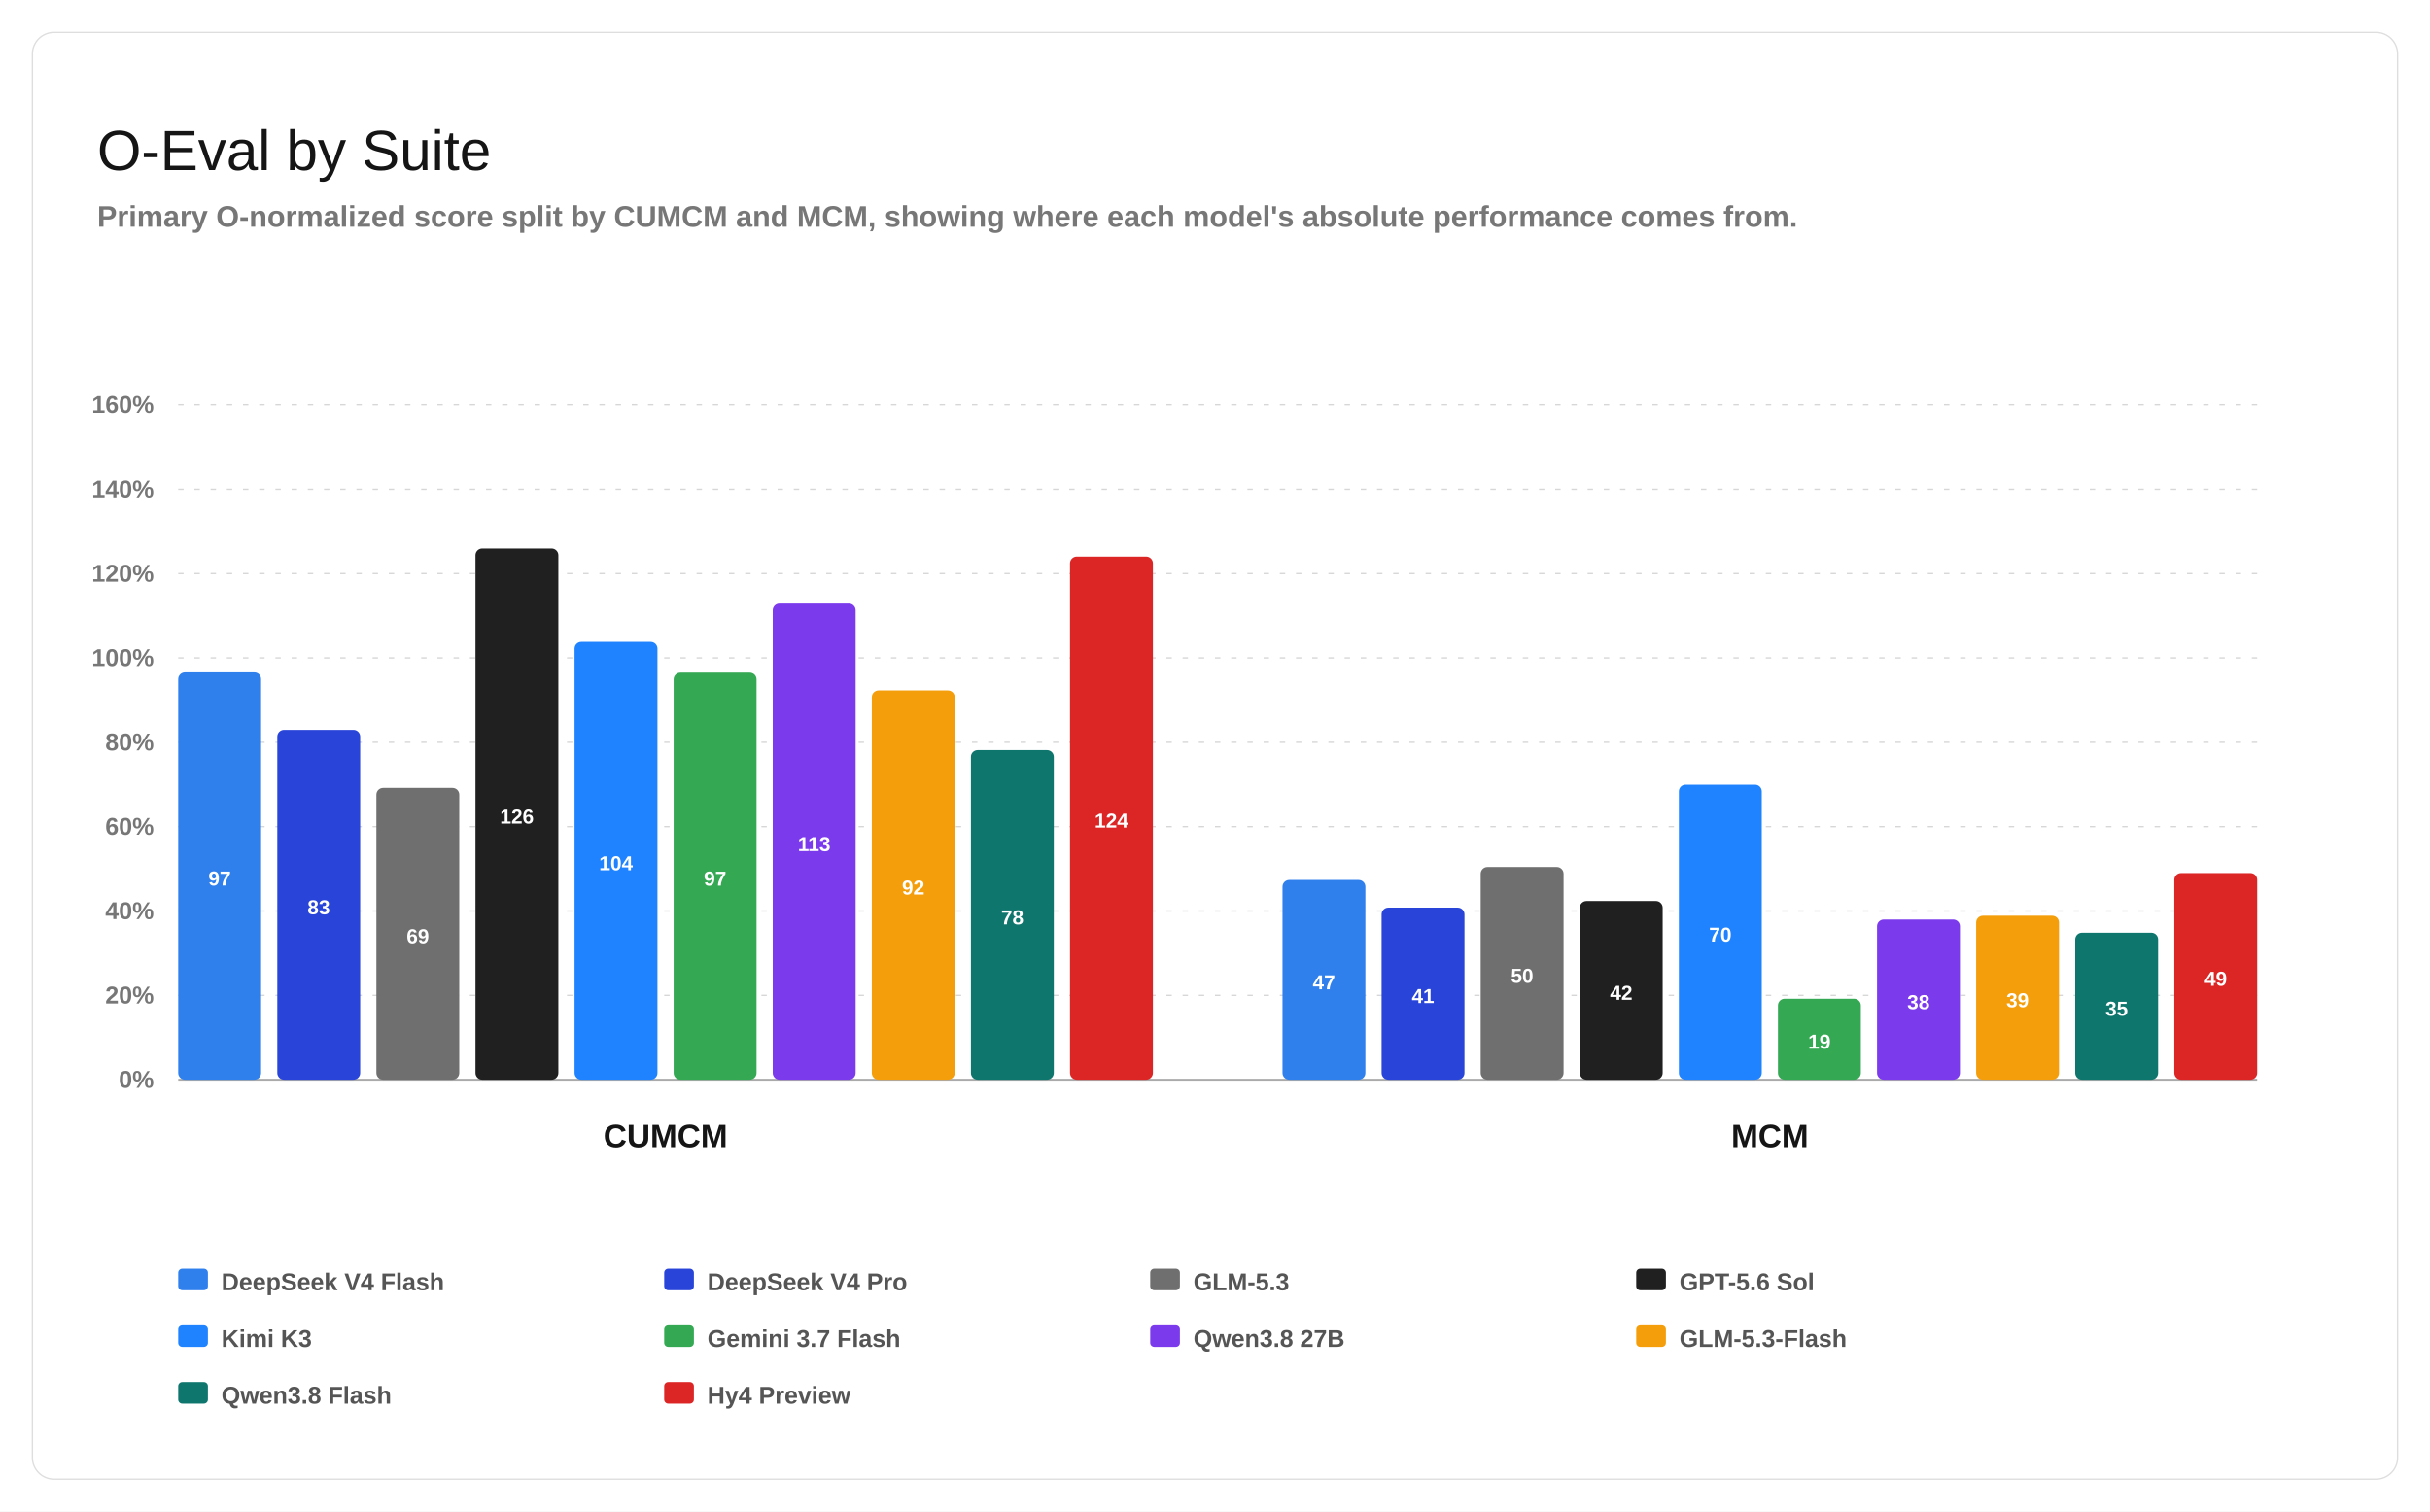
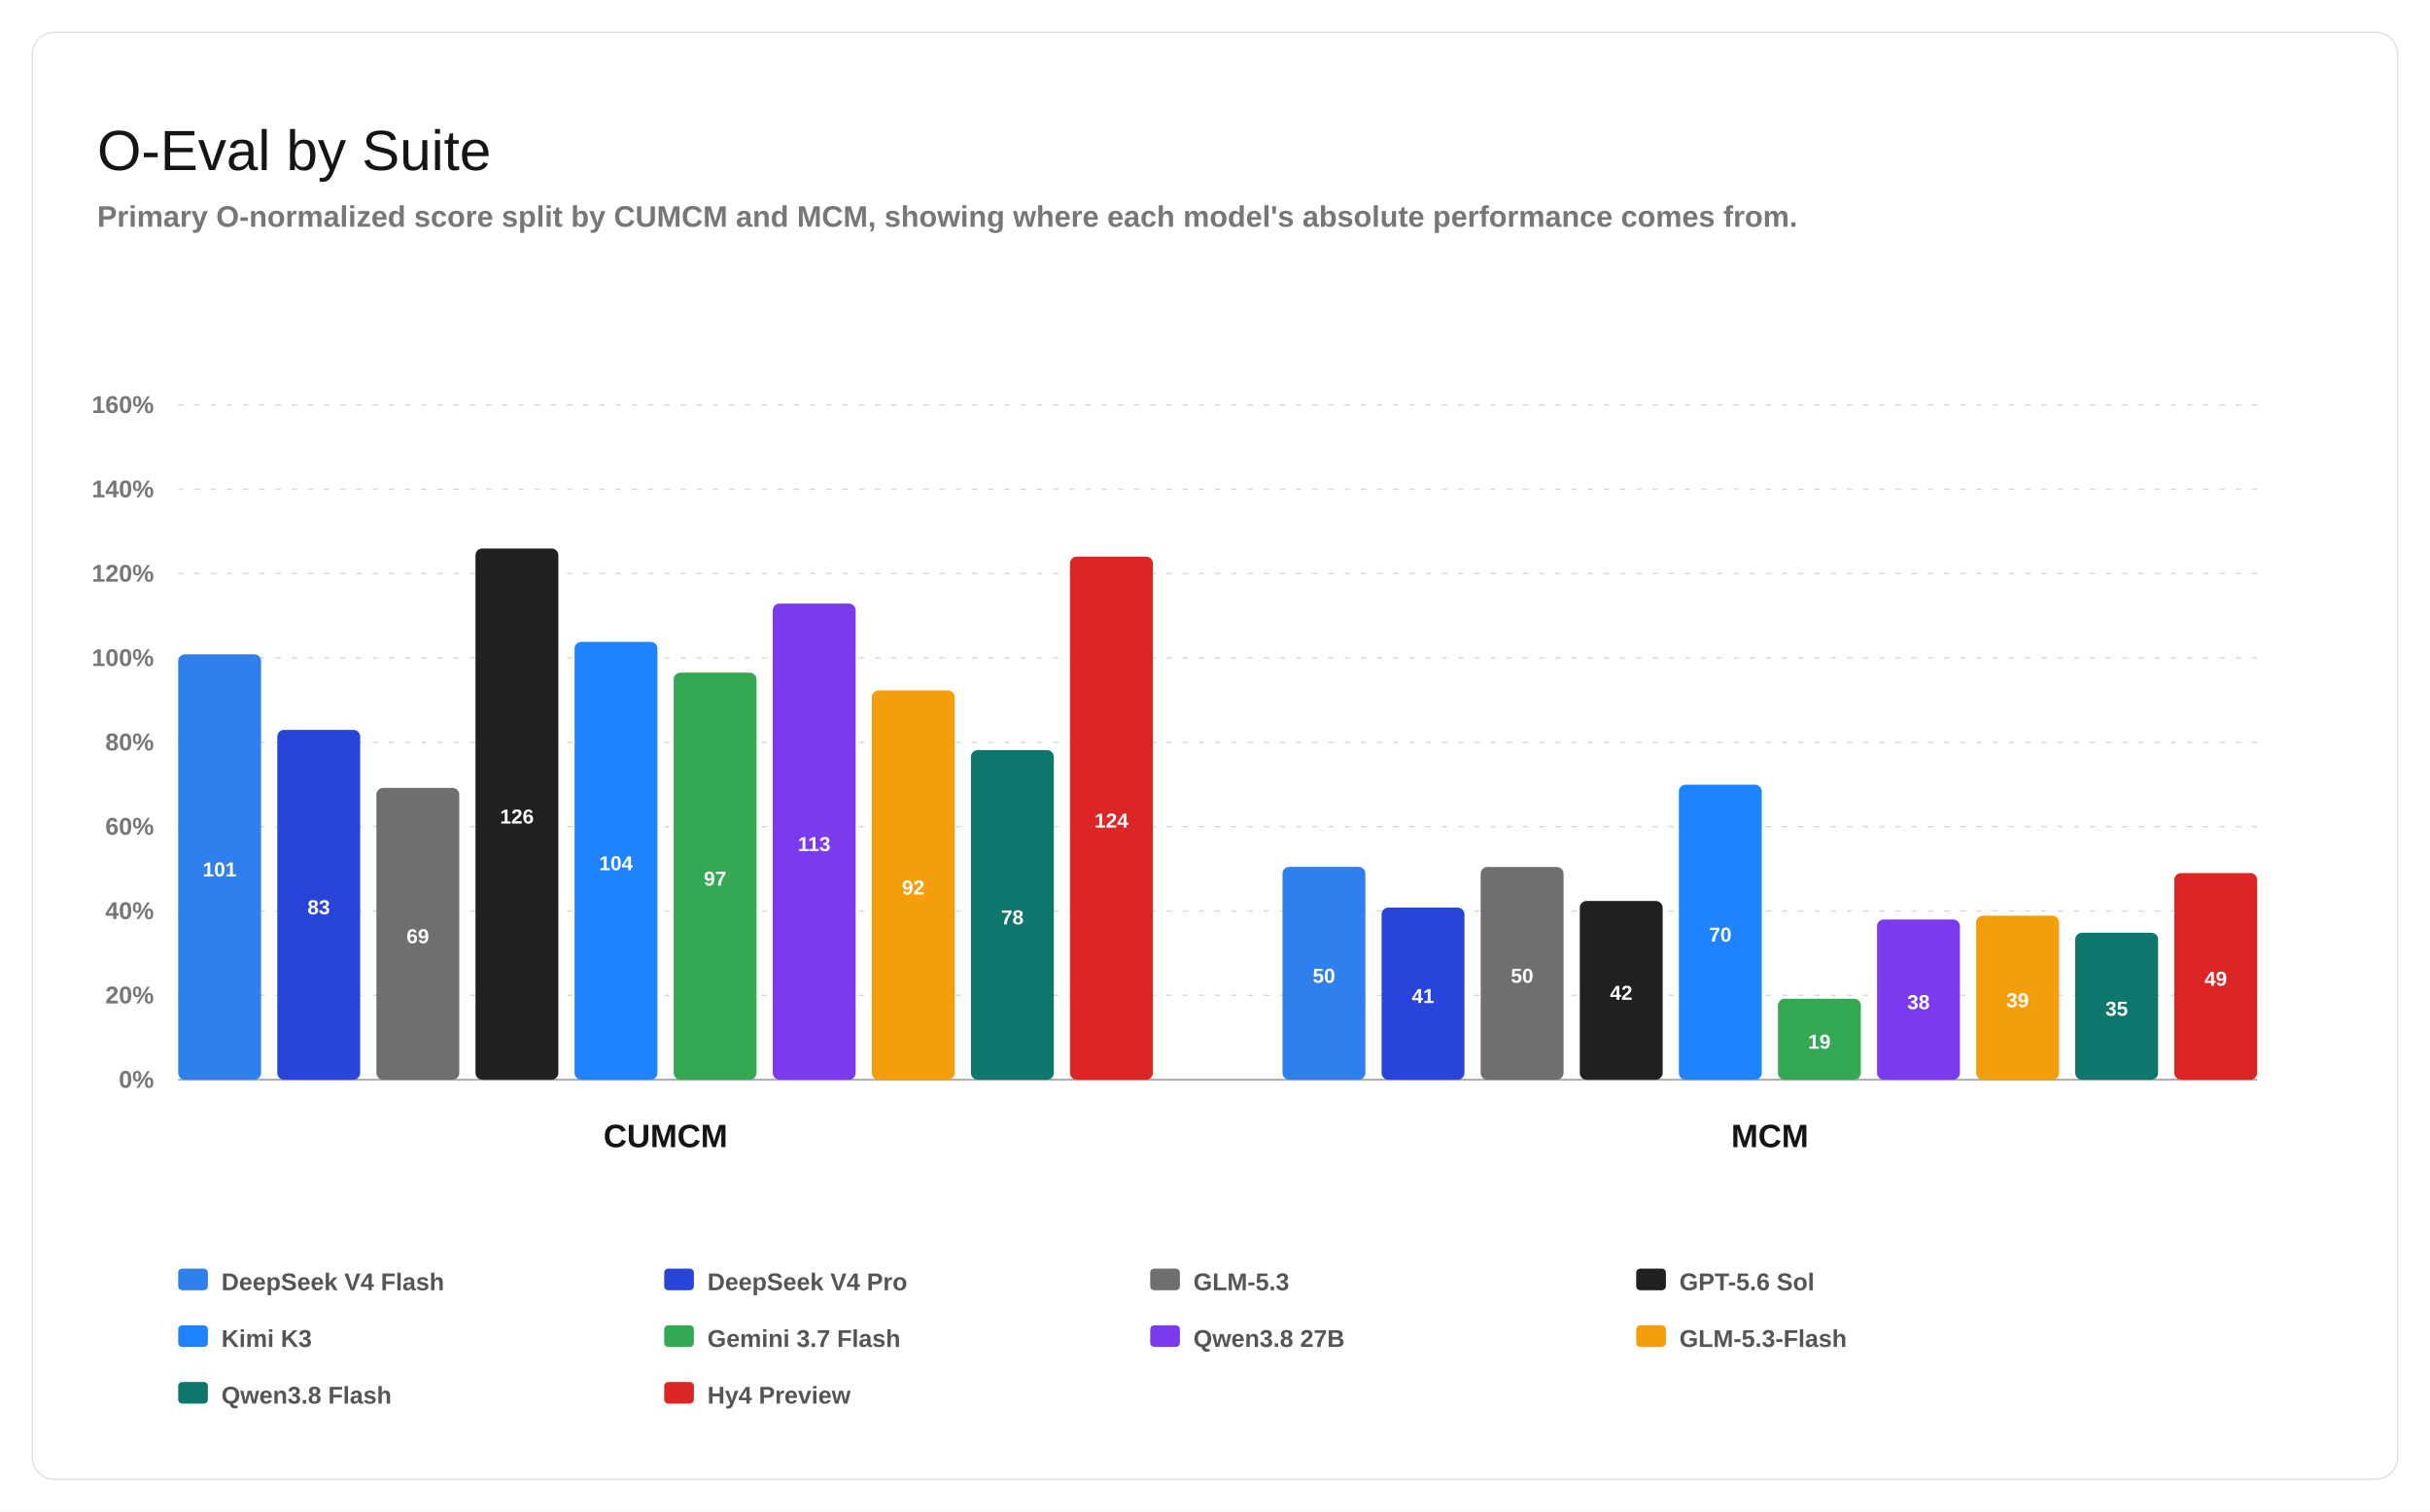
<svg xmlns="http://www.w3.org/2000/svg" width="1800" height="1120" viewBox="0 0 1800 1120" role="img">
  <style>
      .title { font-family: Georgia, Times, serif; font-size: 42px; font-weight: 500; fill: #050505; }
      .subtitle { font-family: Arial, Helvetica, sans-serif; font-size: 22px; fill: #777777; font-weight: 650; }
      .axis { font-family: Arial, Helvetica, sans-serif; font-size: 18px; fill: #777777; font-weight: 650; }
      .axis-title { font-family: Arial, Helvetica, sans-serif; font-size: 22px; fill: #111111; font-weight: 720; }
      .label { font-family: Arial, Helvetica, sans-serif; font-size: 19px; fill: #151515; font-weight: 700; }
      .small { font-family: Arial, Helvetica, sans-serif; font-size: 18px; fill: #777777; font-weight: 650; }
    </style>
  <rect width="1800" height="1120" fill="#ffffff" />
  <rect x="24.0" y="24.0" width="1752.0" height="1072.0" fill="#ffffff" rx="16.0" stroke="#dedede" />
  <text x="72.0" y="126.0" text-anchor="start" font-family="Arial, Helvetica, sans-serif" font-size="42" font-weight="500" fill="#151515">O-Eval by Suite</text>
  <text x="72.0" y="168.0" text-anchor="start" font-family="Arial, Helvetica, sans-serif" font-size="22" font-weight="650" fill="#777777">Primary O-normalized score split by CUMCM and MCM, showing where each model's absolute performance comes from.</text>
  <line x1="132.0" y1="800.0" x2="1672.0" y2="800.0" stroke="#aaaaaa" stroke-width="1.4" />
  <text x="114.0" y="806.0" text-anchor="end" font-family="Arial, Helvetica, sans-serif" font-size="18" font-weight="600" fill="#777777">0%</text>
  <line x1="132.0" y1="737.5" x2="1672.0" y2="737.5" stroke="#d7d7d7" stroke-width="1.0" stroke-dasharray="4 8" />
  <text x="114.0" y="743.5" text-anchor="end" font-family="Arial, Helvetica, sans-serif" font-size="18" font-weight="600" fill="#777777">20%</text>
  <line x1="132.0" y1="675.0" x2="1672.0" y2="675.0" stroke="#d7d7d7" stroke-width="1.0" stroke-dasharray="4 8" />
  <text x="114.0" y="681.0" text-anchor="end" font-family="Arial, Helvetica, sans-serif" font-size="18" font-weight="600" fill="#777777">40%</text>
  <line x1="132.0" y1="612.5" x2="1672.0" y2="612.5" stroke="#d7d7d7" stroke-width="1.0" stroke-dasharray="4 8" />
  <text x="114.0" y="618.5" text-anchor="end" font-family="Arial, Helvetica, sans-serif" font-size="18" font-weight="600" fill="#777777">60%</text>
  <line x1="132.0" y1="550.0" x2="1672.0" y2="550.0" stroke="#d7d7d7" stroke-width="1.0" stroke-dasharray="4 8" />
  <text x="114.0" y="556.0" text-anchor="end" font-family="Arial, Helvetica, sans-serif" font-size="18" font-weight="600" fill="#777777">80%</text>
  <line x1="132.0" y1="487.5" x2="1672.0" y2="487.5" stroke="#d7d7d7" stroke-width="1.0" stroke-dasharray="4 8" />
  <text x="114.0" y="493.5" text-anchor="end" font-family="Arial, Helvetica, sans-serif" font-size="18" font-weight="600" fill="#777777">100%</text>
  <line x1="132.0" y1="425.0" x2="1672.0" y2="425.0" stroke="#d7d7d7" stroke-width="1.0" stroke-dasharray="4 8" />
  <text x="114.0" y="431.0" text-anchor="end" font-family="Arial, Helvetica, sans-serif" font-size="18" font-weight="600" fill="#777777">120%</text>
  <line x1="132.0" y1="362.5" x2="1672.0" y2="362.5" stroke="#d7d7d7" stroke-width="1.0" stroke-dasharray="4 8" />
  <text x="114.0" y="368.5" text-anchor="end" font-family="Arial, Helvetica, sans-serif" font-size="18" font-weight="600" fill="#777777">140%</text>
  <line x1="132.0" y1="300.0" x2="1672.0" y2="300.0" stroke="#d7d7d7" stroke-width="1.0" stroke-dasharray="4 8" />
  <text x="114.0" y="306.0" text-anchor="end" font-family="Arial, Helvetica, sans-serif" font-size="18" font-weight="600" fill="#777777">160%</text>
  <text x="493.0" y="850.0" text-anchor="middle" font-family="Arial, Helvetica, sans-serif" font-size="24" font-weight="800" fill="#151515">CUMCM</text>
-   <rect x="132.0" y="498.2" width="61.4" height="301.8" fill="#2f80ed" rx="5.0" />
-   <text x="162.7" y="656.1" text-anchor="middle" font-family="Arial, Helvetica, sans-serif" font-size="15" font-weight="800" fill="#ffffff">97</text>
+   <rect x="132.0" y="484.8" width="61.4" height="315.2" fill="#2f80ed" rx="5.0" />
+   <text x="162.7" y="649.4" text-anchor="middle" font-family="Arial, Helvetica, sans-serif" font-size="15" font-weight="800" fill="#ffffff">101</text>
  <rect x="205.4" y="540.8" width="61.4" height="259.2" fill="#2945d9" rx="5.0" />
  <text x="236.1" y="677.4" text-anchor="middle" font-family="Arial, Helvetica, sans-serif" font-size="15" font-weight="800" fill="#ffffff">83</text>
  <rect x="278.8" y="583.8" width="61.4" height="216.2" fill="#6f6f6f" rx="5.0" />
  <text x="309.5" y="698.9" text-anchor="middle" font-family="Arial, Helvetica, sans-serif" font-size="15" font-weight="800" fill="#ffffff">69</text>
  <rect x="352.2" y="406.4" width="61.4" height="393.6" fill="#202020" rx="5.0" />
  <text x="382.9" y="610.2" text-anchor="middle" font-family="Arial, Helvetica, sans-serif" font-size="15" font-weight="800" fill="#ffffff">126</text>
  <rect x="425.6" y="475.6" width="61.4" height="324.4" fill="#1f83ff" rx="5.0" />
  <text x="456.3" y="644.8" text-anchor="middle" font-family="Arial, Helvetica, sans-serif" font-size="15" font-weight="800" fill="#ffffff">104</text>
  <rect x="499.0" y="498.4" width="61.4" height="301.6" fill="#34a853" rx="5.0" />
  <text x="529.7" y="656.2" text-anchor="middle" font-family="Arial, Helvetica, sans-serif" font-size="15" font-weight="800" fill="#ffffff">97</text>
  <rect x="572.4" y="447.2" width="61.4" height="352.8" fill="#7c3aed" rx="5.0" />
  <text x="603.1" y="630.6" text-anchor="middle" font-family="Arial, Helvetica, sans-serif" font-size="15" font-weight="800" fill="#ffffff">113</text>
  <rect x="645.8" y="511.6" width="61.4" height="288.4" fill="#f59e0b" rx="5.0" />
  <text x="676.5" y="662.8" text-anchor="middle" font-family="Arial, Helvetica, sans-serif" font-size="15" font-weight="800" fill="#ffffff">92</text>
  <rect x="719.2" y="555.8" width="61.4" height="244.2" fill="#0f766e" rx="5.0" />
  <text x="749.9" y="684.9" text-anchor="middle" font-family="Arial, Helvetica, sans-serif" font-size="15" font-weight="800" fill="#ffffff">78</text>
  <rect x="792.6" y="412.4" width="61.4" height="387.6" fill="#dc2626" rx="5.0" />
  <text x="823.3" y="613.2" text-anchor="middle" font-family="Arial, Helvetica, sans-serif" font-size="15" font-weight="800" fill="#ffffff">124</text>
  <text x="1311.0" y="850.0" text-anchor="middle" font-family="Arial, Helvetica, sans-serif" font-size="24" font-weight="800" fill="#151515">MCM</text>
-   <rect x="950.0" y="652.0" width="61.4" height="148.0" fill="#2f80ed" rx="5.0" />
-   <text x="980.7" y="733.0" text-anchor="middle" font-family="Arial, Helvetica, sans-serif" font-size="15" font-weight="800" fill="#ffffff">47</text>
+   <rect x="950.0" y="642.3" width="61.4" height="157.7" fill="#2f80ed" rx="5.0" />
+   <text x="980.7" y="728.2" text-anchor="middle" font-family="Arial, Helvetica, sans-serif" font-size="15" font-weight="800" fill="#ffffff">50</text>
  <rect x="1023.4" y="672.5" width="61.4" height="127.5" fill="#2945d9" rx="5.0" />
  <text x="1054.1" y="743.2" text-anchor="middle" font-family="Arial, Helvetica, sans-serif" font-size="15" font-weight="800" fill="#ffffff">41</text>
  <rect x="1096.8" y="642.4" width="61.4" height="157.6" fill="#6f6f6f" rx="5.0" />
  <text x="1127.5" y="728.2" text-anchor="middle" font-family="Arial, Helvetica, sans-serif" font-size="15" font-weight="800" fill="#ffffff">50</text>
  <rect x="1170.2" y="667.6" width="61.4" height="132.4" fill="#202020" rx="5.0" />
  <text x="1200.9" y="740.8" text-anchor="middle" font-family="Arial, Helvetica, sans-serif" font-size="15" font-weight="800" fill="#ffffff">42</text>
  <rect x="1243.6" y="581.4" width="61.4" height="218.6" fill="#1f83ff" rx="5.0" />
  <text x="1274.3" y="697.7" text-anchor="middle" font-family="Arial, Helvetica, sans-serif" font-size="15" font-weight="800" fill="#ffffff">70</text>
  <rect x="1317.0" y="740.0" width="61.4" height="60.0" fill="#34a853" rx="5.0" />
  <text x="1347.7" y="777.0" text-anchor="middle" font-family="Arial, Helvetica, sans-serif" font-size="15" font-weight="800" fill="#ffffff">19</text>
  <rect x="1390.4" y="681.3" width="61.4" height="118.7" fill="#7c3aed" rx="5.0" />
  <text x="1421.1" y="747.7" text-anchor="middle" font-family="Arial, Helvetica, sans-serif" font-size="15" font-weight="800" fill="#ffffff">38</text>
  <rect x="1463.8" y="678.5" width="61.4" height="121.5" fill="#f59e0b" rx="5.0" />
  <text x="1494.5" y="746.3" text-anchor="middle" font-family="Arial, Helvetica, sans-serif" font-size="15" font-weight="800" fill="#ffffff">39</text>
  <rect x="1537.2" y="691.1" width="61.4" height="108.9" fill="#0f766e" rx="5.0" />
  <text x="1567.9" y="752.6" text-anchor="middle" font-family="Arial, Helvetica, sans-serif" font-size="15" font-weight="800" fill="#ffffff">35</text>
  <rect x="1610.6" y="646.9" width="61.4" height="153.1" fill="#dc2626" rx="5.0" />
  <text x="1641.3" y="730.4" text-anchor="middle" font-family="Arial, Helvetica, sans-serif" font-size="15" font-weight="800" fill="#ffffff">49</text>
  <rect x="132.0" y="940.0" width="22.0" height="16.0" fill="#2f80ed" rx="3.0" />
  <text x="164.0" y="956.0" text-anchor="start" font-family="Arial, Helvetica, sans-serif" font-size="18" font-weight="600" fill="#555555">DeepSeek V4 Flash</text>
  <rect x="492.0" y="940.0" width="22.0" height="16.0" fill="#2945d9" rx="3.0" />
  <text x="524.0" y="956.0" text-anchor="start" font-family="Arial, Helvetica, sans-serif" font-size="18" font-weight="600" fill="#555555">DeepSeek V4 Pro</text>
  <rect x="852.0" y="940.0" width="22.0" height="16.0" fill="#6f6f6f" rx="3.0" />
  <text x="884.0" y="956.0" text-anchor="start" font-family="Arial, Helvetica, sans-serif" font-size="18" font-weight="600" fill="#555555">GLM-5.3</text>
  <rect x="1212.0" y="940.0" width="22.0" height="16.0" fill="#202020" rx="3.0" />
  <text x="1244.0" y="956.0" text-anchor="start" font-family="Arial, Helvetica, sans-serif" font-size="18" font-weight="600" fill="#555555">GPT-5.6 Sol</text>
  <rect x="132.0" y="982.0" width="22.0" height="16.0" fill="#1f83ff" rx="3.0" />
  <text x="164.0" y="998.0" text-anchor="start" font-family="Arial, Helvetica, sans-serif" font-size="18" font-weight="600" fill="#555555">Kimi K3</text>
  <rect x="492.0" y="982.0" width="22.0" height="16.0" fill="#34a853" rx="3.0" />
  <text x="524.0" y="998.0" text-anchor="start" font-family="Arial, Helvetica, sans-serif" font-size="18" font-weight="600" fill="#555555">Gemini 3.7 Flash</text>
  <rect x="852.0" y="982.0" width="22.0" height="16.0" fill="#7c3aed" rx="3.0" />
  <text x="884.0" y="998.0" text-anchor="start" font-family="Arial, Helvetica, sans-serif" font-size="18" font-weight="600" fill="#555555">Qwen3.8 27B</text>
  <rect x="1212.0" y="982.0" width="22.0" height="16.0" fill="#f59e0b" rx="3.0" />
  <text x="1244.0" y="998.0" text-anchor="start" font-family="Arial, Helvetica, sans-serif" font-size="18" font-weight="600" fill="#555555">GLM-5.3-Flash</text>
  <rect x="132.0" y="1024.0" width="22.0" height="16.0" fill="#0f766e" rx="3.0" />
  <text x="164.0" y="1040.0" text-anchor="start" font-family="Arial, Helvetica, sans-serif" font-size="18" font-weight="600" fill="#555555">Qwen3.8 Flash</text>
  <rect x="492.0" y="1024.0" width="22.0" height="16.0" fill="#dc2626" rx="3.0" />
  <text x="524.0" y="1040.0" text-anchor="start" font-family="Arial, Helvetica, sans-serif" font-size="18" font-weight="600" fill="#555555">Hy4 Preview</text>
</svg>
